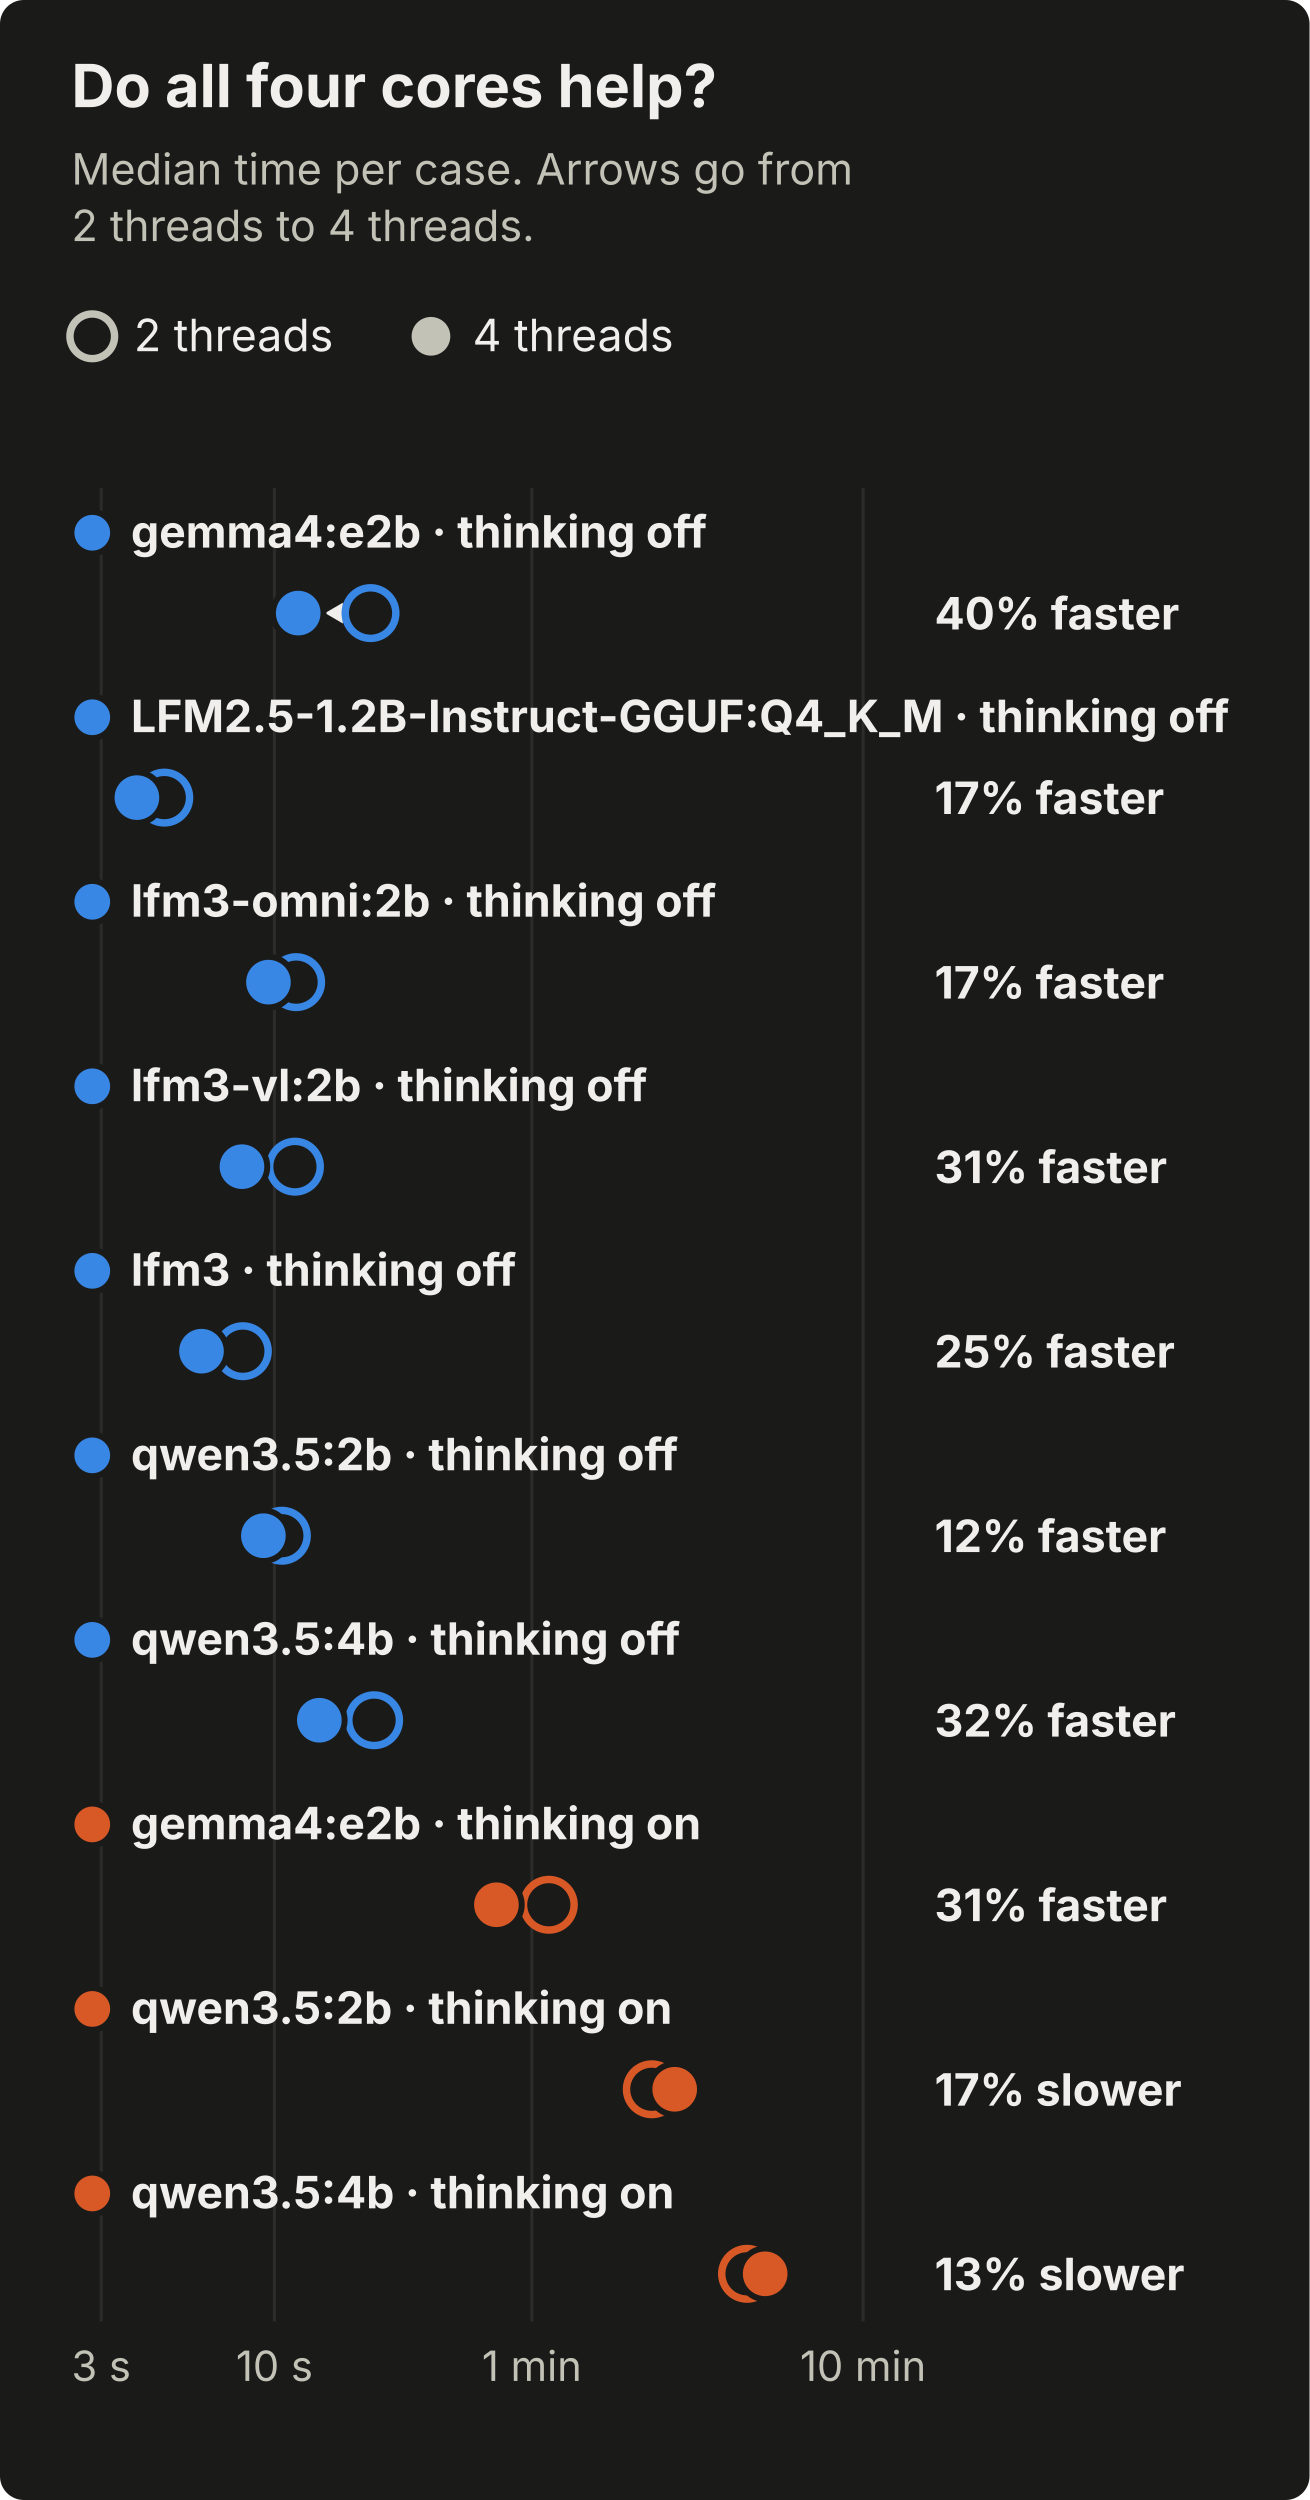
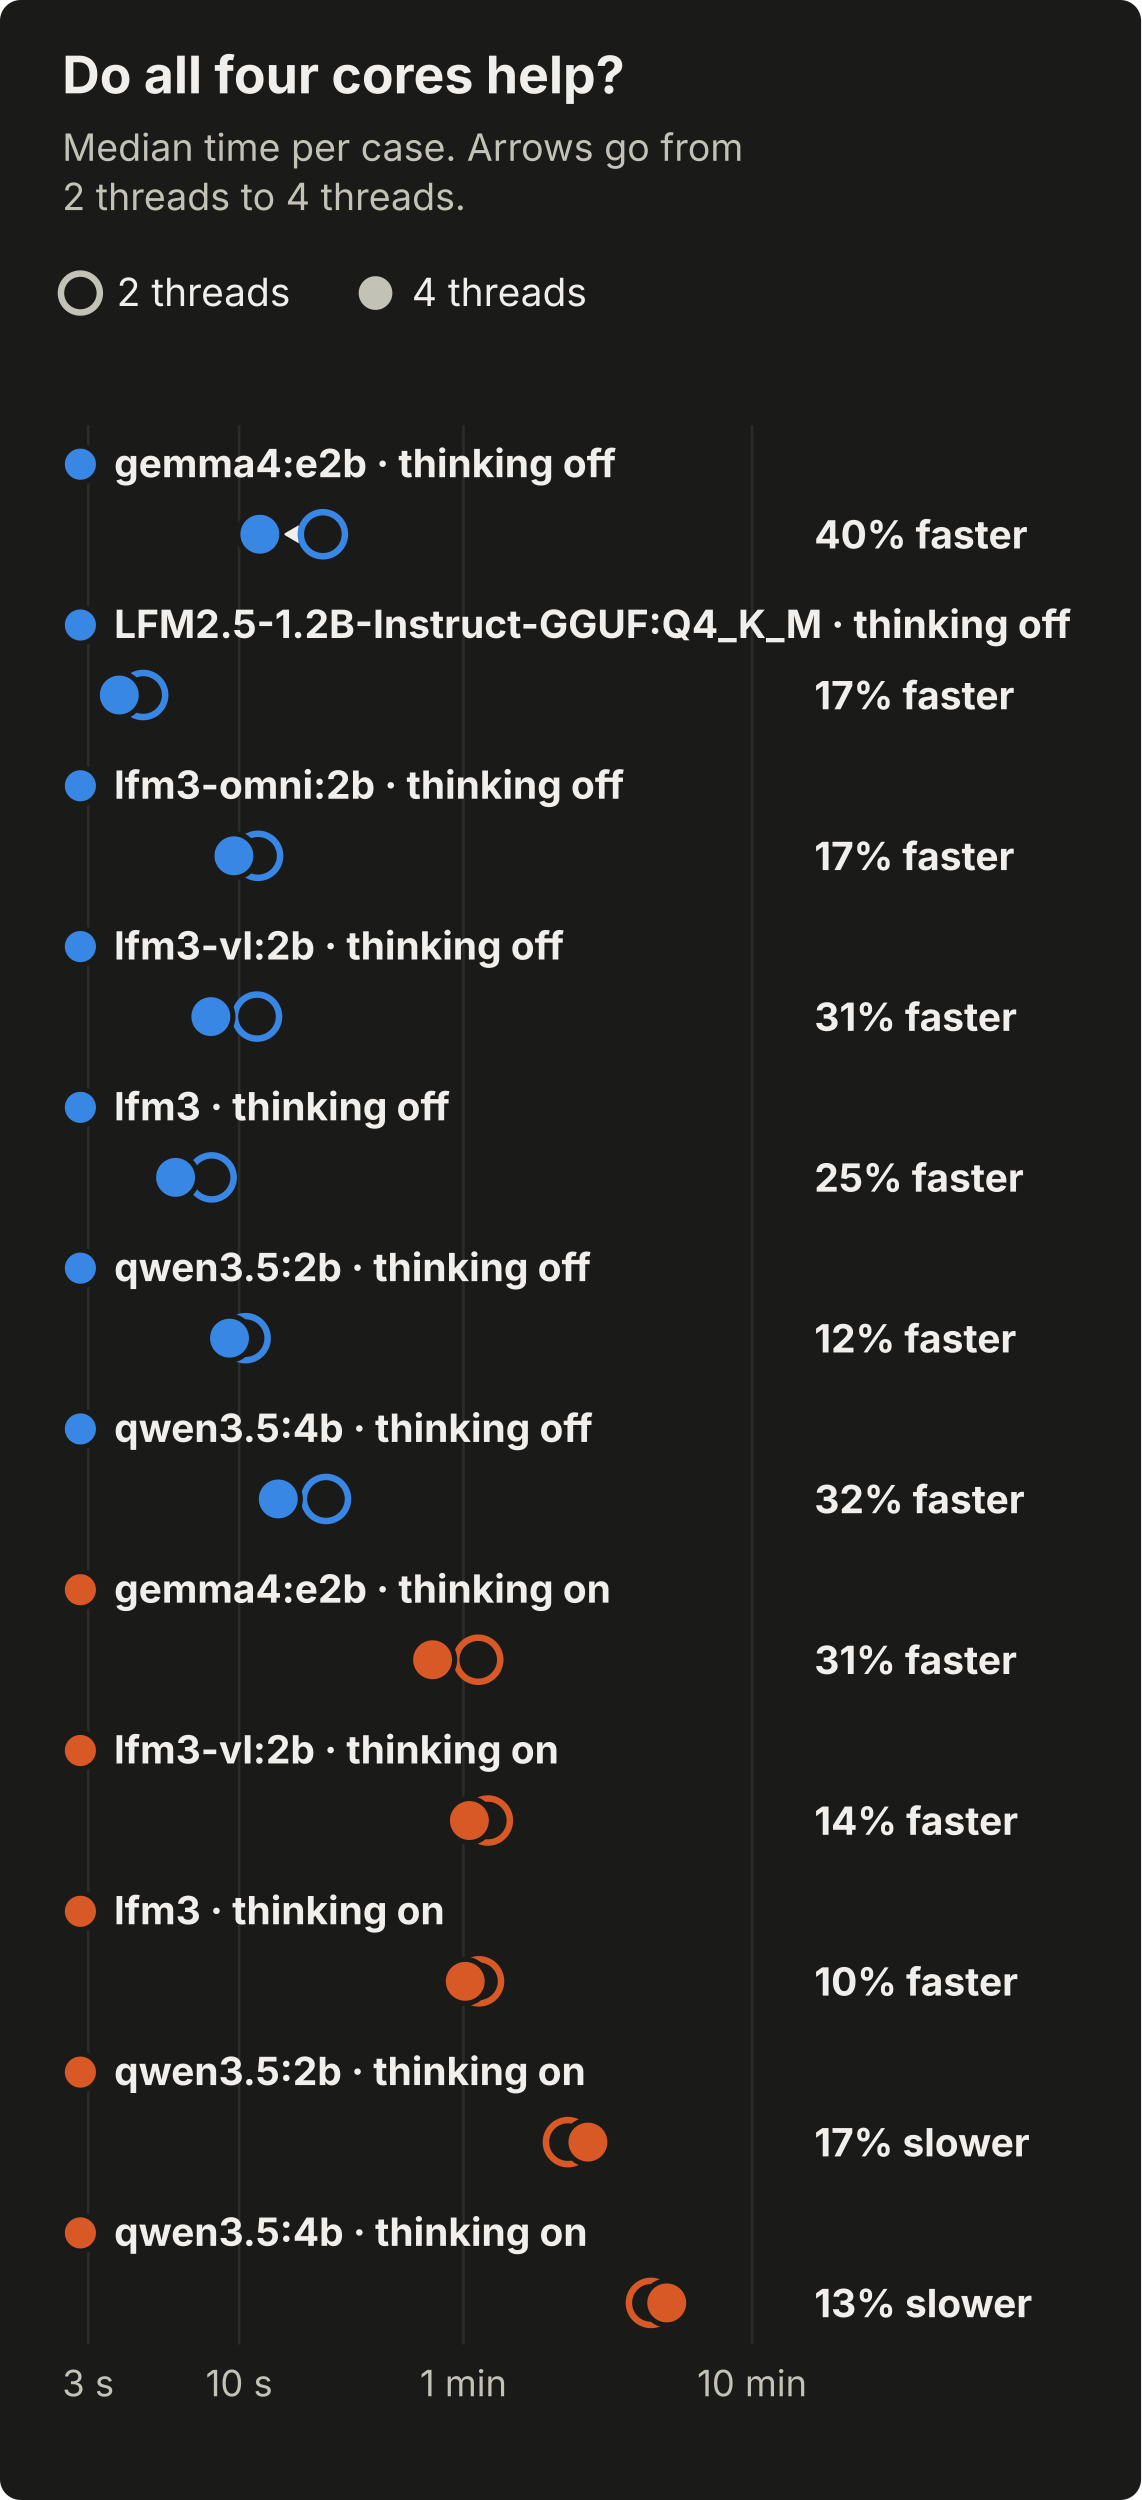
- <svg xmlns="http://www.w3.org/2000/svg" width="440" height="840" viewBox="0 0 440 840" role="img" aria-label="Do all four cores help?">
-   <rect width="440" height="840" rx="8" fill="#1a1a19" />
+ <svg xmlns="http://www.w3.org/2000/svg" width="440" height="964" viewBox="0 0 440 964" role="img" aria-label="Do all four cores help?">
+   <rect width="440" height="964" rx="8" fill="#1a1a19" />
  <text x="24.0" y="36.0" font-size="20" font-weight="700" text-anchor="start" fill="#f0efec" font-family="system-ui, -apple-system, Segoe UI, sans-serif">Do all four cores help?</text>
  <text x="24.0" y="62.0" font-size="14.5" font-weight="normal" text-anchor="start" fill="#c3c2b7" font-family="system-ui, -apple-system, Segoe UI, sans-serif">Median time per case. Arrows go from</text>
  <text x="24.0" y="81.0" font-size="14.5" font-weight="normal" text-anchor="start" fill="#c3c2b7" font-family="system-ui, -apple-system, Segoe UI, sans-serif">2 threads to 4 threads.</text>
  <circle cx="31.0" cy="113.0" r="7.5" fill="#1a1a19" stroke="#c3c2b7" stroke-width="2.5" />
  <text x="45.0" y="118.0" font-size="15" font-weight="normal" text-anchor="start" fill="#f0efec" font-family="system-ui, -apple-system, Segoe UI, sans-serif">2 threads</text>
  <circle cx="144.8" cy="113.0" r="7.5" fill="#c3c2b7" stroke="#1a1a19" stroke-width="2" />
  <text x="158.8" y="118.0" font-size="15" font-weight="normal" text-anchor="start" fill="#f0efec" font-family="system-ui, -apple-system, Segoe UI, sans-serif">4 threads</text>
-   <line x1="34.0" y1="164.0" x2="34.0" y2="780.0" stroke="#2c2c2a" stroke-width="1" />
-   <text x="34.0" y="800.0" font-size="14" font-weight="normal" text-anchor="middle" fill="#c3c2b7" font-family="system-ui, -apple-system, Segoe UI, sans-serif">3 s</text>
-   <line x1="92.2" y1="164.0" x2="92.2" y2="780.0" stroke="#2c2c2a" stroke-width="1" />
-   <text x="92.2" y="800.0" font-size="14" font-weight="normal" text-anchor="middle" fill="#c3c2b7" font-family="system-ui, -apple-system, Segoe UI, sans-serif">10 s</text>
-   <line x1="178.7" y1="164.0" x2="178.7" y2="780.0" stroke="#2c2c2a" stroke-width="1" />
-   <text x="178.7" y="800.0" font-size="14" font-weight="normal" text-anchor="middle" fill="#c3c2b7" font-family="system-ui, -apple-system, Segoe UI, sans-serif">1 min</text>
-   <line x1="290.0" y1="164.0" x2="290.0" y2="780.0" stroke="#2c2c2a" stroke-width="1" />
-   <text x="290.0" y="800.0" font-size="14" font-weight="normal" text-anchor="middle" fill="#c3c2b7" font-family="system-ui, -apple-system, Segoe UI, sans-serif">10 min</text>
+   <line x1="34.0" y1="164.0" x2="34.0" y2="904.0" stroke="#2c2c2a" stroke-width="1" />
+   <text x="34.0" y="924.0" font-size="14" font-weight="normal" text-anchor="middle" fill="#c3c2b7" font-family="system-ui, -apple-system, Segoe UI, sans-serif">3 s</text>
+   <line x1="92.2" y1="164.0" x2="92.2" y2="904.0" stroke="#2c2c2a" stroke-width="1" />
+   <text x="92.2" y="924.0" font-size="14" font-weight="normal" text-anchor="middle" fill="#c3c2b7" font-family="system-ui, -apple-system, Segoe UI, sans-serif">10 s</text>
+   <line x1="178.7" y1="164.0" x2="178.7" y2="904.0" stroke="#2c2c2a" stroke-width="1" />
+   <text x="178.7" y="924.0" font-size="14" font-weight="normal" text-anchor="middle" fill="#c3c2b7" font-family="system-ui, -apple-system, Segoe UI, sans-serif">1 min</text>
+   <line x1="290.0" y1="164.0" x2="290.0" y2="904.0" stroke="#2c2c2a" stroke-width="1" />
+   <text x="290.0" y="924.0" font-size="14" font-weight="normal" text-anchor="middle" fill="#c3c2b7" font-family="system-ui, -apple-system, Segoe UI, sans-serif">10 min</text>
  <circle cx="31.0" cy="179.0" r="7" fill="#3987e5" stroke="#1a1a19" stroke-width="2" />
  <text x="44.0" y="184.0" font-size="15" font-weight="700" text-anchor="start" fill="#f0efec" font-family="system-ui, -apple-system, Segoe UI, sans-serif">gemma4:e2b · thinking off</text>
  <line x1="116.5" y1="206.0" x2="113.2" y2="206.0" stroke="#f0efec" stroke-width="1.25" />
  <path d="M109.2,206.0 l6.0,-3.5 v7 z" fill="#f0efec" />
  <circle cx="124.5" cy="206.0" r="8.5" fill="#1a1a19" stroke="#3987e5" stroke-width="2.5" />
  <circle cx="100.2" cy="206.0" r="8.5" fill="#3987e5" stroke="#1a1a19" stroke-width="2" />
  <text x="314.0" y="211.5" font-size="15" font-weight="700" text-anchor="start" fill="#f0efec" font-family="system-ui, -apple-system, Segoe UI, sans-serif">40% faster</text>
  <circle cx="31.0" cy="241.0" r="7" fill="#3987e5" stroke="#1a1a19" stroke-width="2" />
  <text x="44.0" y="246.0" font-size="15" font-weight="700" text-anchor="start" fill="#f0efec" font-family="system-ui, -apple-system, Segoe UI, sans-serif">LFM2.5-1.2B-Instruct-GGUF:Q4_K_M · thinking off</text>
  <circle cx="55.2" cy="268.0" r="8.5" fill="#1a1a19" stroke="#3987e5" stroke-width="2.5" />
  <circle cx="46.0" cy="268.0" r="8.5" fill="#3987e5" stroke="#1a1a19" stroke-width="2" />
  <text x="314.0" y="273.5" font-size="15" font-weight="700" text-anchor="start" fill="#f0efec" font-family="system-ui, -apple-system, Segoe UI, sans-serif">17% faster</text>
  <circle cx="31.0" cy="303.0" r="7" fill="#3987e5" stroke="#1a1a19" stroke-width="2" />
  <text x="44.0" y="308.0" font-size="15" font-weight="700" text-anchor="start" fill="#f0efec" font-family="system-ui, -apple-system, Segoe UI, sans-serif">lfm3-omni:2b · thinking off</text>
  <circle cx="99.5" cy="330.0" r="8.5" fill="#1a1a19" stroke="#3987e5" stroke-width="2.5" />
  <circle cx="90.2" cy="330.0" r="8.5" fill="#3987e5" stroke="#1a1a19" stroke-width="2" />
  <text x="314.0" y="335.5" font-size="15" font-weight="700" text-anchor="start" fill="#f0efec" font-family="system-ui, -apple-system, Segoe UI, sans-serif">17% faster</text>
  <circle cx="31.0" cy="365.0" r="7" fill="#3987e5" stroke="#1a1a19" stroke-width="2" />
  <text x="44.0" y="370.0" font-size="15" font-weight="700" text-anchor="start" fill="#f0efec" font-family="system-ui, -apple-system, Segoe UI, sans-serif">lfm3-vl:2b · thinking off</text>
  <circle cx="99.1" cy="392.0" r="8.5" fill="#1a1a19" stroke="#3987e5" stroke-width="2.5" />
  <circle cx="81.3" cy="392.0" r="8.5" fill="#3987e5" stroke="#1a1a19" stroke-width="2" />
  <text x="314.0" y="397.5" font-size="15" font-weight="700" text-anchor="start" fill="#f0efec" font-family="system-ui, -apple-system, Segoe UI, sans-serif">31% faster</text>
  <circle cx="31.0" cy="427.0" r="7" fill="#3987e5" stroke="#1a1a19" stroke-width="2" />
  <text x="44.0" y="432.0" font-size="15" font-weight="700" text-anchor="start" fill="#f0efec" font-family="system-ui, -apple-system, Segoe UI, sans-serif">lfm3 · thinking off</text>
  <circle cx="81.6" cy="454.0" r="8.5" fill="#1a1a19" stroke="#3987e5" stroke-width="2.5" />
  <circle cx="67.7" cy="454.0" r="8.5" fill="#3987e5" stroke="#1a1a19" stroke-width="2" />
  <text x="314.0" y="459.5" font-size="15" font-weight="700" text-anchor="start" fill="#f0efec" font-family="system-ui, -apple-system, Segoe UI, sans-serif">25% faster</text>
  <circle cx="31.0" cy="489.0" r="7" fill="#3987e5" stroke="#1a1a19" stroke-width="2" />
  <text x="44.0" y="494.0" font-size="15" font-weight="700" text-anchor="start" fill="#f0efec" font-family="system-ui, -apple-system, Segoe UI, sans-serif">qwen3.5:2b · thinking off</text>
  <circle cx="94.7" cy="516.0" r="8.5" fill="#1a1a19" stroke="#3987e5" stroke-width="2.5" />
  <circle cx="88.5" cy="516.0" r="8.5" fill="#3987e5" stroke="#1a1a19" stroke-width="2" />
  <text x="314.0" y="521.5" font-size="15" font-weight="700" text-anchor="start" fill="#f0efec" font-family="system-ui, -apple-system, Segoe UI, sans-serif">12% faster</text>
  <circle cx="31.0" cy="551.0" r="7" fill="#3987e5" stroke="#1a1a19" stroke-width="2" />
  <text x="44.0" y="556.0" font-size="15" font-weight="700" text-anchor="start" fill="#f0efec" font-family="system-ui, -apple-system, Segoe UI, sans-serif">qwen3.5:4b · thinking off</text>
  <circle cx="125.7" cy="578.0" r="8.5" fill="#1a1a19" stroke="#3987e5" stroke-width="2.5" />
  <circle cx="107.3" cy="578.0" r="8.5" fill="#3987e5" stroke="#1a1a19" stroke-width="2" />
  <text x="314.0" y="583.5" font-size="15" font-weight="700" text-anchor="start" fill="#f0efec" font-family="system-ui, -apple-system, Segoe UI, sans-serif">32% faster</text>
  <circle cx="31.0" cy="613.0" r="7" fill="#d95926" stroke="#1a1a19" stroke-width="2" />
  <text x="44.0" y="618.0" font-size="15" font-weight="700" text-anchor="start" fill="#f0efec" font-family="system-ui, -apple-system, Segoe UI, sans-serif">gemma4:e2b · thinking on</text>
  <circle cx="184.4" cy="640.0" r="8.5" fill="#1a1a19" stroke="#d95926" stroke-width="2.5" />
  <circle cx="166.8" cy="640.0" r="8.5" fill="#d95926" stroke="#1a1a19" stroke-width="2" />
  <text x="314.0" y="645.5" font-size="15" font-weight="700" text-anchor="start" fill="#f0efec" font-family="system-ui, -apple-system, Segoe UI, sans-serif">31% faster</text>
  <circle cx="31.0" cy="675.0" r="7" fill="#d95926" stroke="#1a1a19" stroke-width="2" />
-   <text x="44.0" y="680.0" font-size="15" font-weight="700" text-anchor="start" fill="#f0efec" font-family="system-ui, -apple-system, Segoe UI, sans-serif">qwen3.5:2b · thinking on</text>
-   <circle cx="219.0" cy="702.0" r="8.5" fill="#1a1a19" stroke="#d95926" stroke-width="2.5" />
-   <circle cx="226.7" cy="702.0" r="8.5" fill="#d95926" stroke="#1a1a19" stroke-width="2" />
-   <text x="314.0" y="707.5" font-size="15" font-weight="700" text-anchor="start" fill="#f0efec" font-family="system-ui, -apple-system, Segoe UI, sans-serif">17% slower</text>
+   <text x="44.0" y="680.0" font-size="15" font-weight="700" text-anchor="start" fill="#f0efec" font-family="system-ui, -apple-system, Segoe UI, sans-serif">lfm3-vl:2b · thinking on</text>
+   <circle cx="188.1" cy="702.0" r="8.5" fill="#1a1a19" stroke="#d95926" stroke-width="2.5" />
+   <circle cx="181.0" cy="702.0" r="8.5" fill="#d95926" stroke="#1a1a19" stroke-width="2" />
+   <text x="314.0" y="707.5" font-size="15" font-weight="700" text-anchor="start" fill="#f0efec" font-family="system-ui, -apple-system, Segoe UI, sans-serif">14% faster</text>
  <circle cx="31.0" cy="737.0" r="7" fill="#d95926" stroke="#1a1a19" stroke-width="2" />
-   <text x="44.0" y="742.0" font-size="15" font-weight="700" text-anchor="start" fill="#f0efec" font-family="system-ui, -apple-system, Segoe UI, sans-serif">qwen3.5:4b · thinking on</text>
-   <circle cx="251.0" cy="764.0" r="8.5" fill="#1a1a19" stroke="#d95926" stroke-width="2.5" />
-   <circle cx="257.1" cy="764.0" r="8.5" fill="#d95926" stroke="#1a1a19" stroke-width="2" />
-   <text x="314.0" y="769.5" font-size="15" font-weight="700" text-anchor="start" fill="#f0efec" font-family="system-ui, -apple-system, Segoe UI, sans-serif">13% slower</text>
+   <text x="44.0" y="742.0" font-size="15" font-weight="700" text-anchor="start" fill="#f0efec" font-family="system-ui, -apple-system, Segoe UI, sans-serif">lfm3 · thinking on</text>
+   <circle cx="184.7" cy="764.0" r="8.5" fill="#1a1a19" stroke="#d95926" stroke-width="2.5" />
+   <circle cx="179.4" cy="764.0" r="8.5" fill="#d95926" stroke="#1a1a19" stroke-width="2" />
+   <text x="314.0" y="769.5" font-size="15" font-weight="700" text-anchor="start" fill="#f0efec" font-family="system-ui, -apple-system, Segoe UI, sans-serif">10% faster</text>
+   <circle cx="31.0" cy="799.0" r="7" fill="#d95926" stroke="#1a1a19" stroke-width="2" />
+   <text x="44.0" y="804.0" font-size="15" font-weight="700" text-anchor="start" fill="#f0efec" font-family="system-ui, -apple-system, Segoe UI, sans-serif">qwen3.5:2b · thinking on</text>
+   <circle cx="219.0" cy="826.0" r="8.5" fill="#1a1a19" stroke="#d95926" stroke-width="2.5" />
+   <circle cx="226.7" cy="826.0" r="8.5" fill="#d95926" stroke="#1a1a19" stroke-width="2" />
+   <text x="314.0" y="831.5" font-size="15" font-weight="700" text-anchor="start" fill="#f0efec" font-family="system-ui, -apple-system, Segoe UI, sans-serif">17% slower</text>
+   <circle cx="31.0" cy="861.0" r="7" fill="#d95926" stroke="#1a1a19" stroke-width="2" />
+   <text x="44.0" y="866.0" font-size="15" font-weight="700" text-anchor="start" fill="#f0efec" font-family="system-ui, -apple-system, Segoe UI, sans-serif">qwen3.5:4b · thinking on</text>
+   <circle cx="251.0" cy="888.0" r="8.5" fill="#1a1a19" stroke="#d95926" stroke-width="2.5" />
+   <circle cx="257.1" cy="888.0" r="8.5" fill="#d95926" stroke="#1a1a19" stroke-width="2" />
+   <text x="314.0" y="893.5" font-size="15" font-weight="700" text-anchor="start" fill="#f0efec" font-family="system-ui, -apple-system, Segoe UI, sans-serif">13% slower</text>
</svg>
